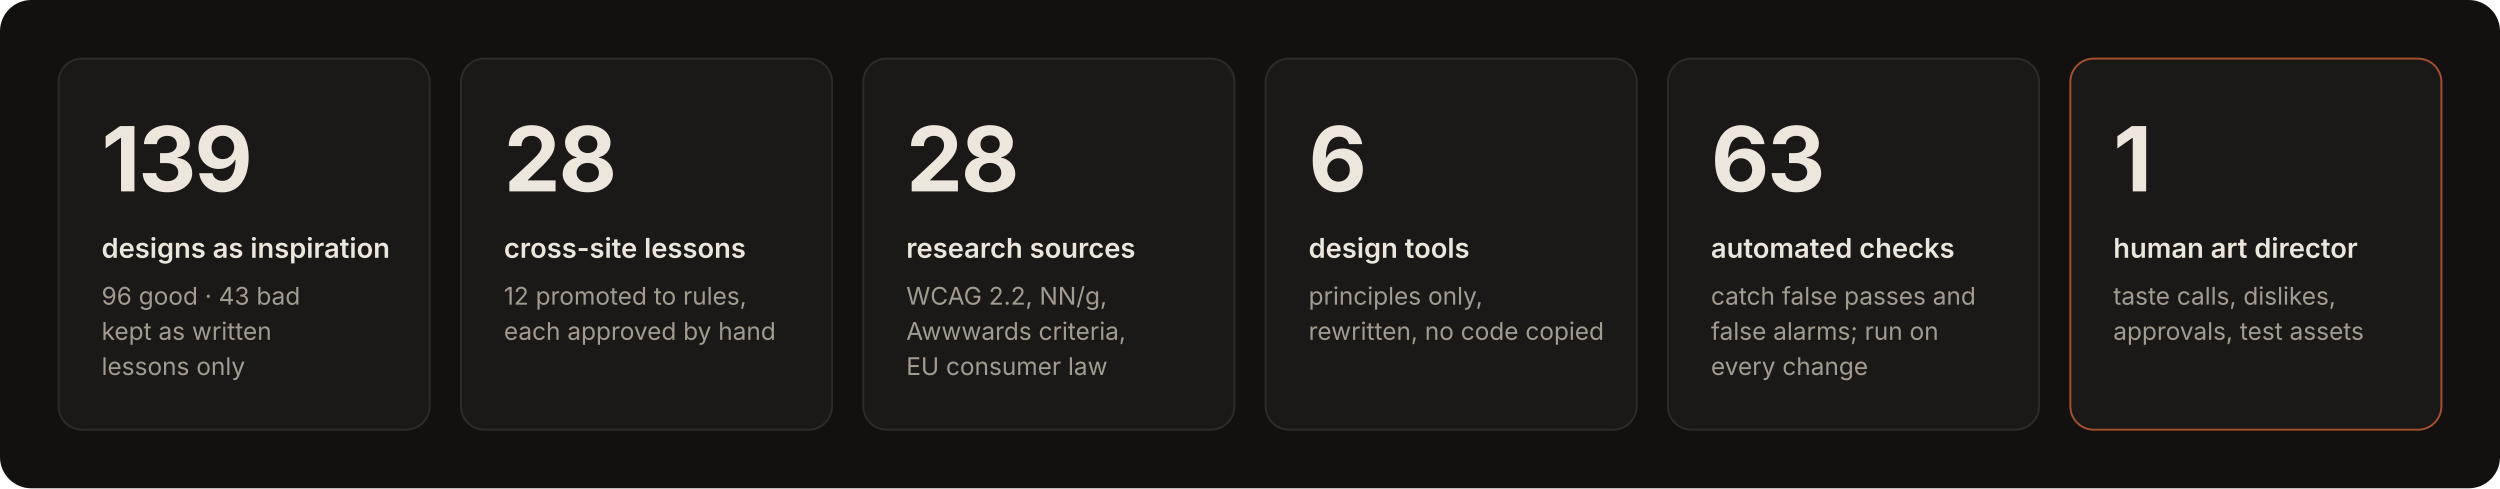
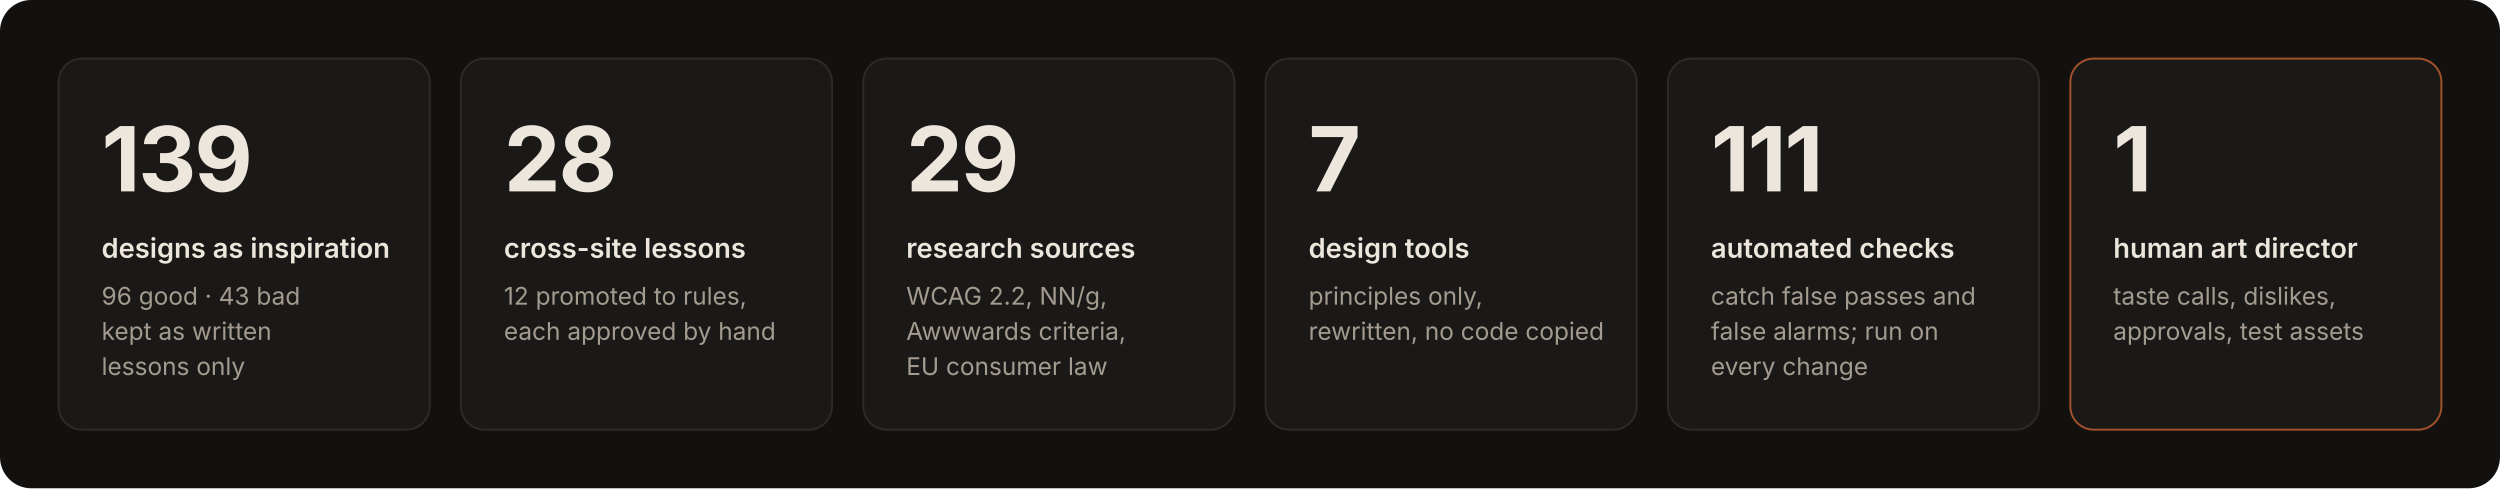
- <svg xmlns="http://www.w3.org/2000/svg" viewBox="0 0 1280 250" role="img" aria-label="Where Darkroom's knowledge comes from: 139 real site designs that inspired it (96 good, 43 bad), 28 cross-site lessons of which 12 became rules, 28 research sources, 6 design tools read for principles, 63 automated checks, and the author's taste decisions.">
+ <svg xmlns="http://www.w3.org/2000/svg" viewBox="0 0 1280 250" role="img" aria-label="Where Darkroom's knowledge comes from: 139 real site designs that inspired it (96 good, 43 bad), 28 cross-site lessons of which 12 became rules, 29 research sources, 7 design tools read for principles, 111 automated checks, and the author's taste decisions.">
  <style>
    text { font-family: Inter, Segoe UI, Helvetica, Arial, sans-serif; }
    .n { fill: #ece6dc; font-size: 46px; font-weight: 700; letter-spacing: -1px; }
    .l { fill: #ece6dc; font-size: 14px; font-weight: 600; }
    .s { fill: #a39b8f; font-size: 12.5px; }
    .in { animation: in 1s cubic-bezier(.22,1,.36,1) both; }
    .d1 { animation-delay: .1s; } .d2 { animation-delay: .2s; } .d3 { animation-delay: .3s; } .d4 { animation-delay: .4s; } .d5 { animation-delay: .5s; }
    @keyframes in { from { opacity: 0; transform: translateY(12px); } to { opacity: 1; transform: none; } }
    @media (prefers-reduced-motion: reduce) { * { animation: none !important; } }
  </style>
  <rect width="1280" height="250" rx="16" fill="#121110" />
  <g fill="#1b1917" stroke="#2e2a26">
    <rect x="30" y="30" width="190" height="190" rx="12" />
    <rect x="236" y="30" width="190" height="190" rx="12" />
    <rect x="442" y="30" width="190" height="190" rx="12" />
    <rect x="648" y="30" width="190" height="190" rx="12" />
    <rect x="854" y="30" width="190" height="190" rx="12" />
    <rect x="1060" y="30" width="190" height="190" rx="12" stroke="#ff7a3d" stroke-opacity=".6" />
  </g>
  <g class="in">
    <text class="n" x="52" y="98">139</text>
    <text class="l" x="52" y="132">designs as inspiration</text>
    <text class="s" x="52" y="156">96 good · 43 bad</text>
    <text class="s" x="52" y="174">kept as written</text>
    <text class="s" x="52" y="192">lessons only</text>
  </g>
  <g class="in d1">
    <text class="n" x="258" y="98">28</text>
    <text class="l" x="258" y="132">cross-site lessons</text>
    <text class="s" x="258" y="156">12 promoted to rules,</text>
    <text class="s" x="258" y="174">each approved by hand</text>
  </g>
  <g class="in d2">
-     <text class="n" x="464" y="98">28</text>
+     <text class="n" x="464" y="98">29</text>
    <text class="l" x="464" y="132">research sources</text>
    <text class="s" x="464" y="156">WCAG 2.2, NN/g,</text>
    <text class="s" x="464" y="174">Awwwards criteria,</text>
    <text class="s" x="464" y="192">EU consumer law</text>
  </g>
  <g class="in d3">
-     <text class="n" x="670" y="98">6</text>
+     <text class="n" x="670" y="98">7</text>
    <text class="l" x="670" y="132">design tools</text>
    <text class="s" x="670" y="156">principles only,</text>
    <text class="s" x="670" y="174">rewritten, no code copied</text>
  </g>
  <g class="in d4">
-     <text class="n" x="876" y="98">63</text>
+     <text class="n" x="876" y="98">111</text>
    <text class="l" x="876" y="132">automated checks</text>
    <text class="s" x="876" y="156">catch false passes and</text>
    <text class="s" x="876" y="174">false alarms; run on</text>
    <text class="s" x="876" y="192">every change</text>
  </g>
  <g class="in d5">
    <text class="n" x="1082" y="98" fill="#ff7a3d">1</text>
    <text class="l" x="1082" y="132">human art director</text>
    <text class="s" x="1082" y="156">taste calls, dislikes,</text>
    <text class="s" x="1082" y="174">approvals, test assets</text>
  </g>
</svg>
